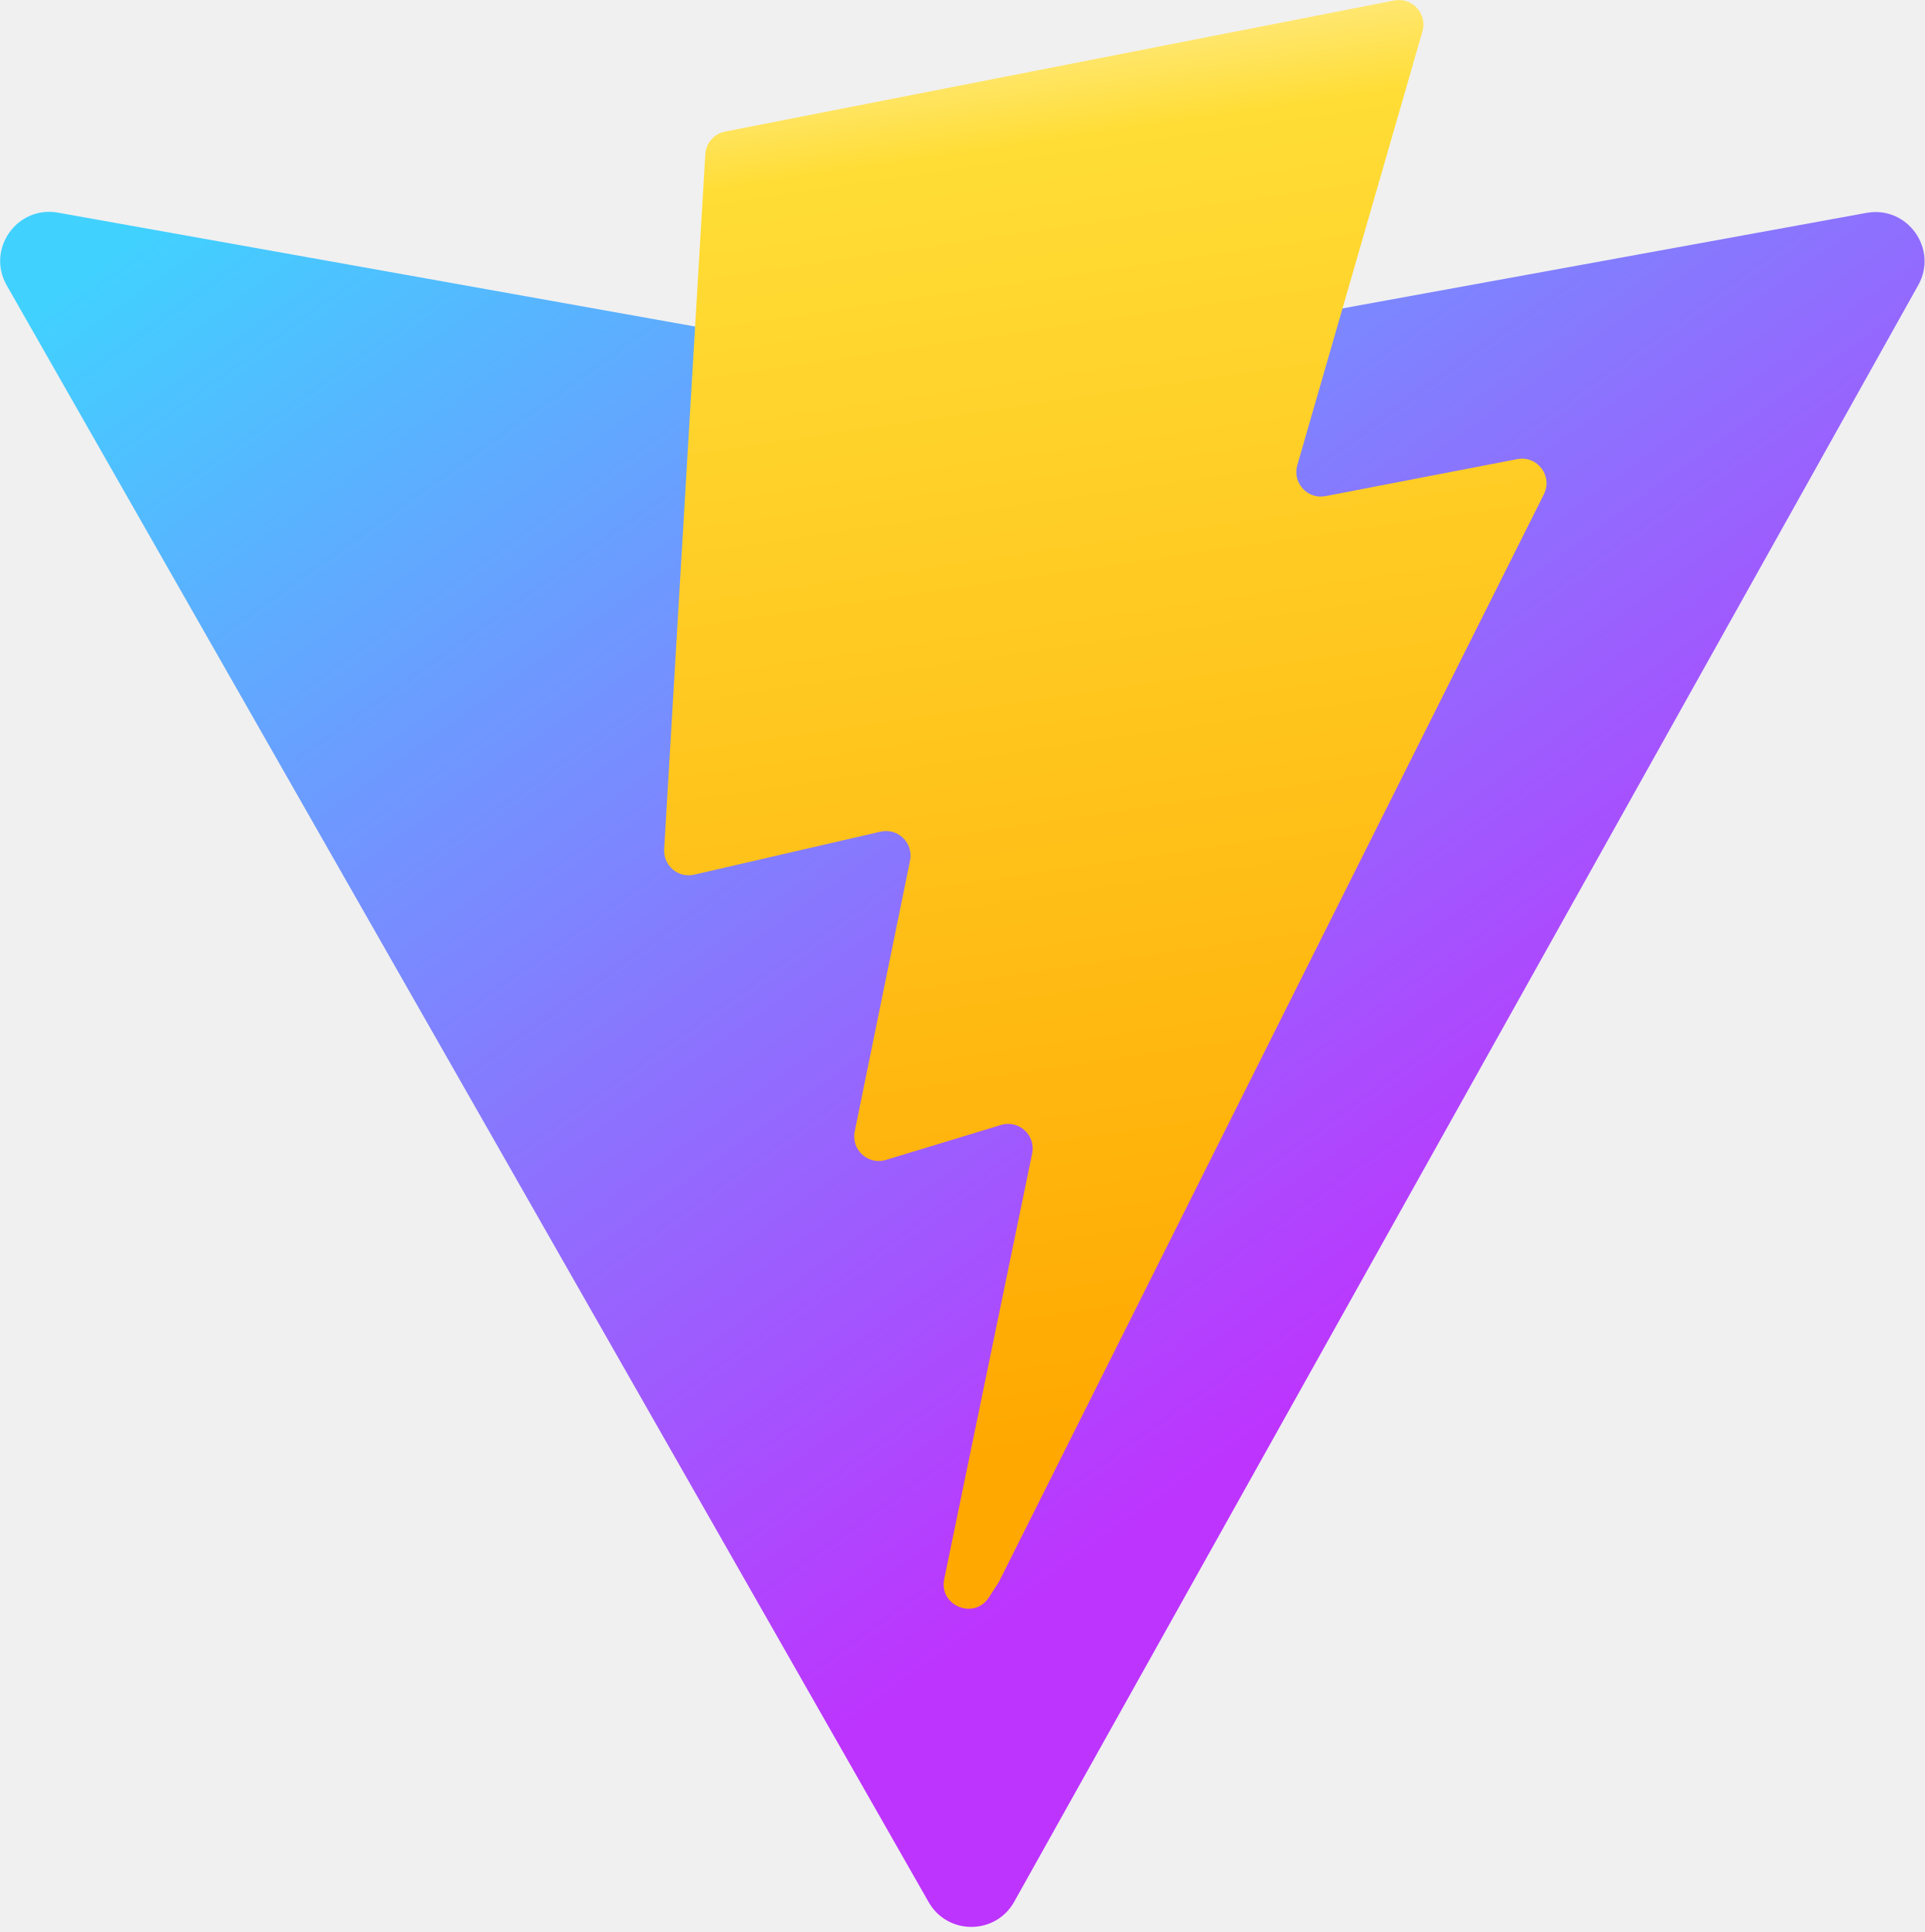
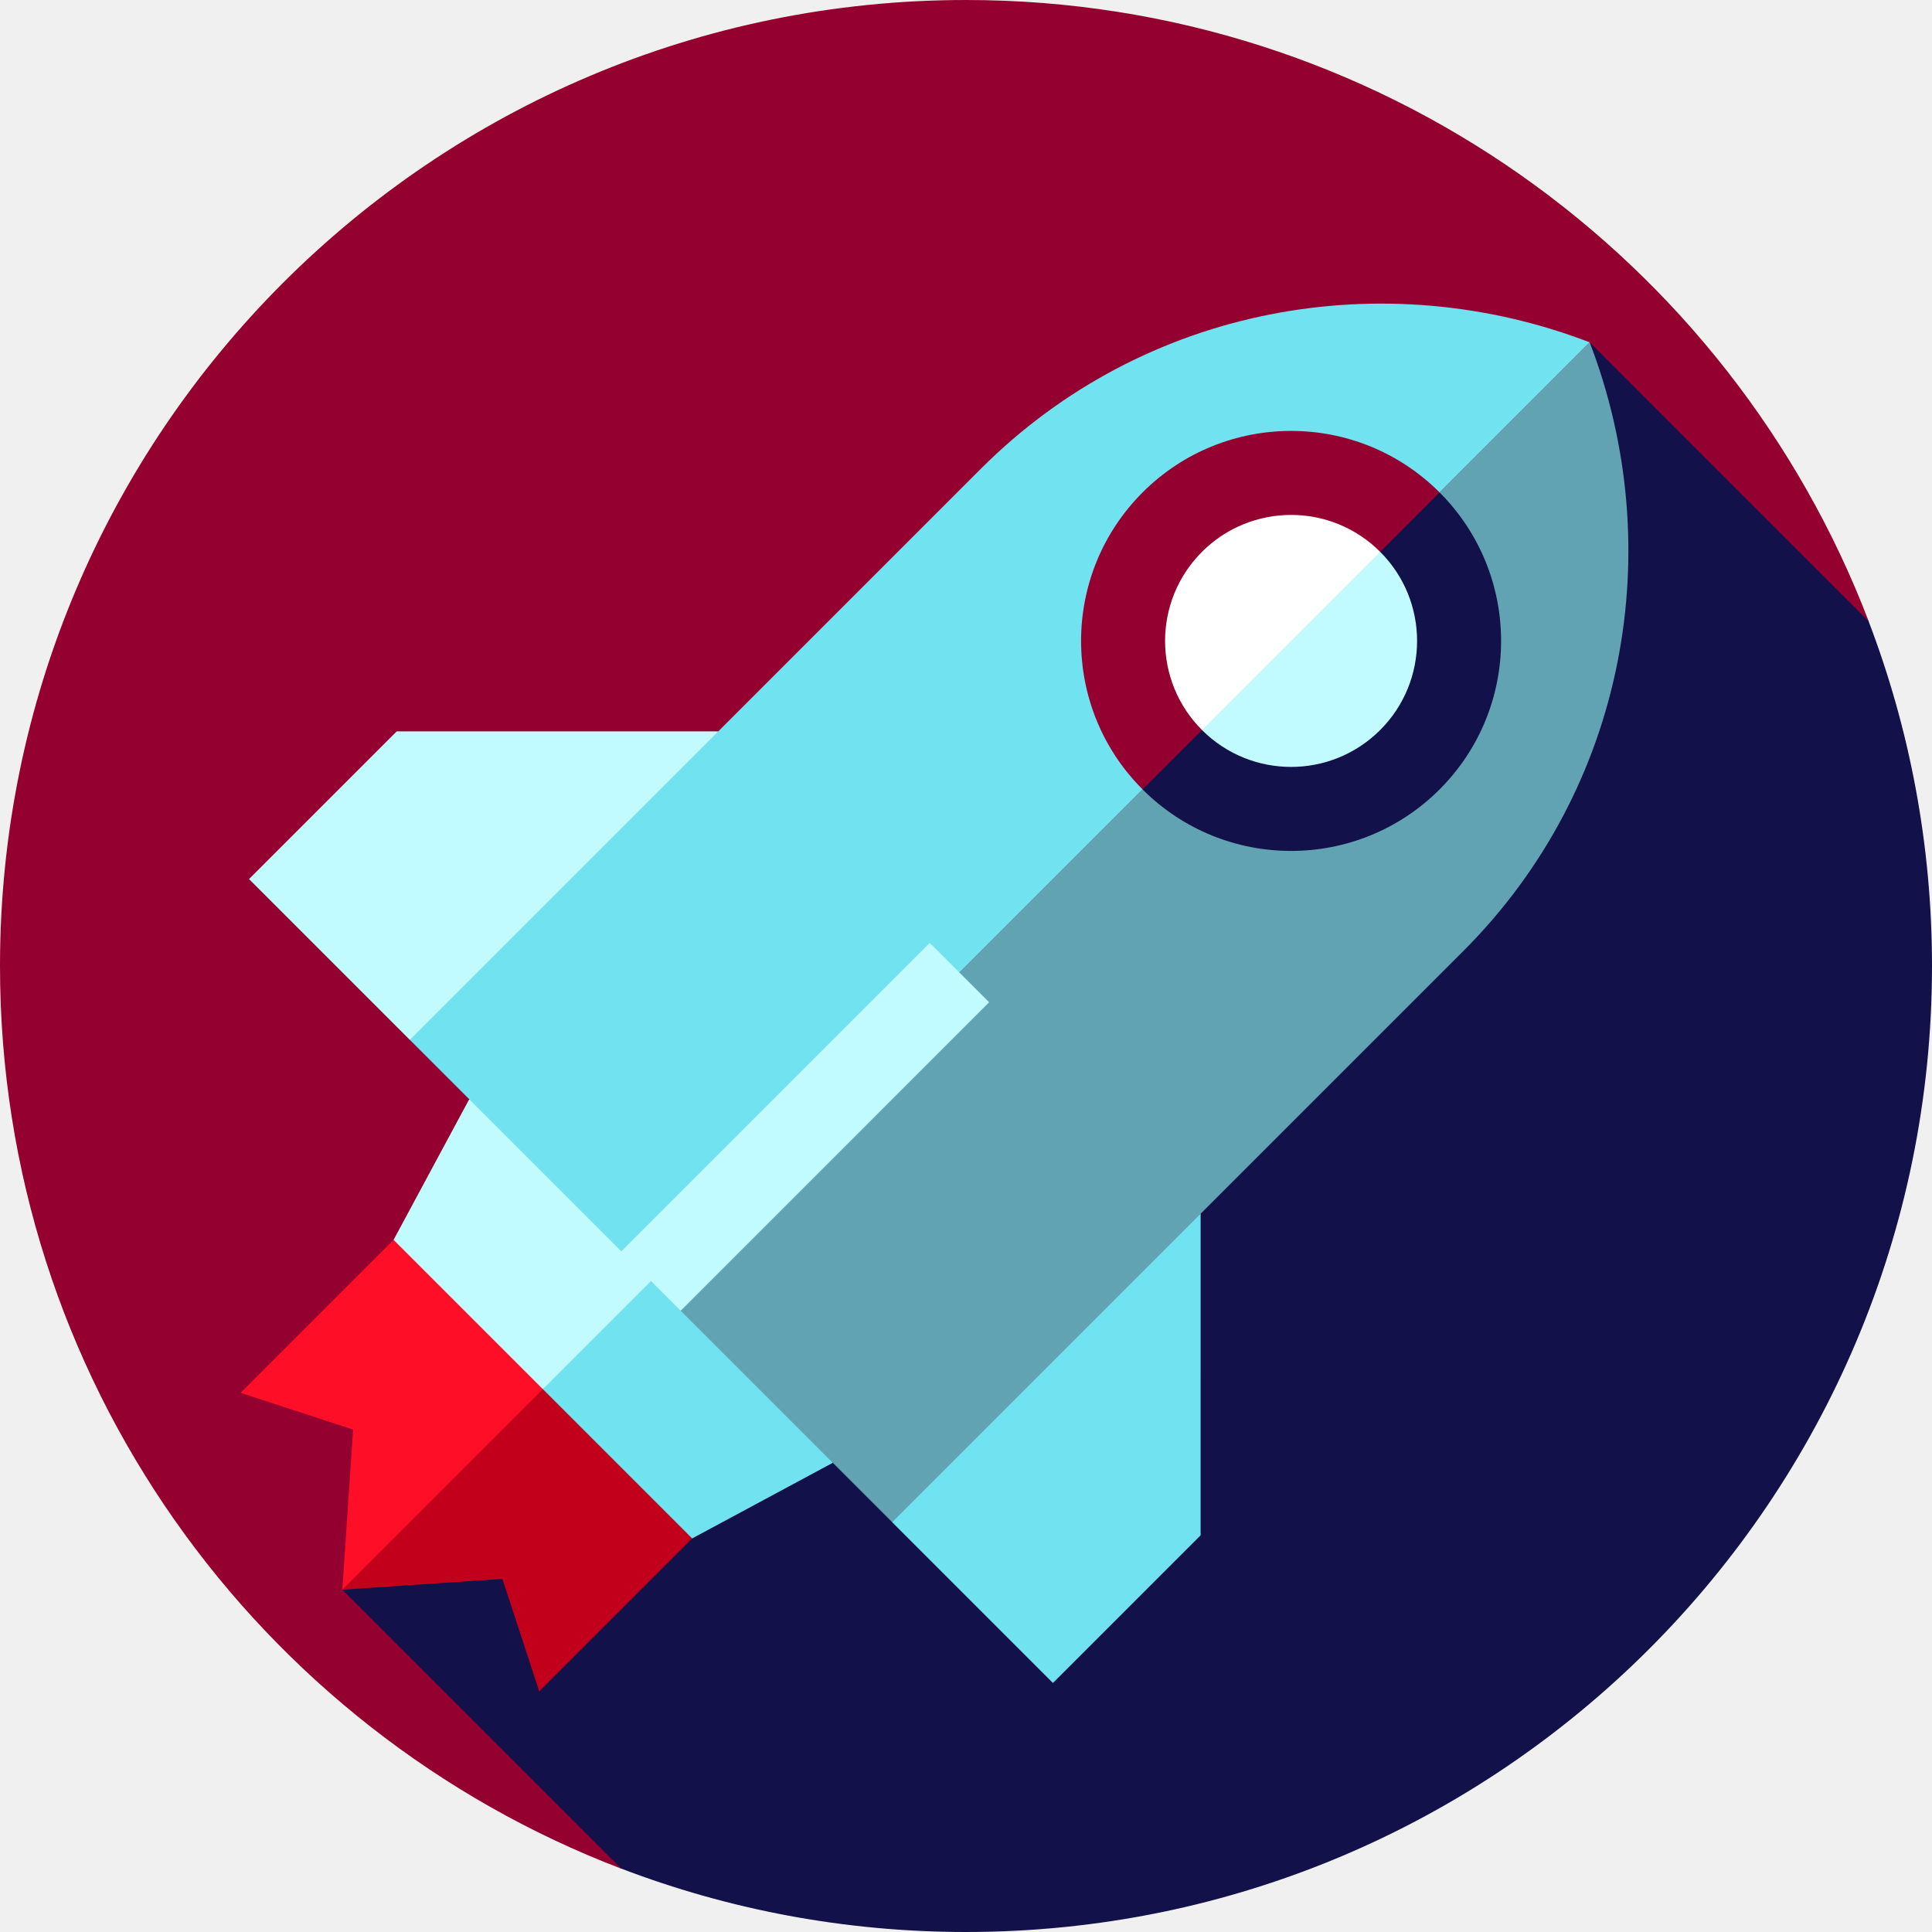
- <svg xmlns="http://www.w3.org/2000/svg" aria-hidden="true" role="img" class="iconify iconify--logos" width="31.88" height="32" preserveAspectRatio="xMidYMid meet" viewBox="0 0 256 257">
-   <defs>
-     <linearGradient id="IconifyId1813088fe1fbc01fb466" x1="-.828%" x2="57.636%" y1="7.652%" y2="78.411%">
-       <stop offset="0%" stop-color="#41D1FF" />
-       <stop offset="100%" stop-color="#BD34FE" />
-     </linearGradient>
-     <linearGradient id="IconifyId1813088fe1fbc01fb467" x1="43.376%" x2="50.316%" y1="2.242%" y2="89.03%">
-       <stop offset="0%" stop-color="#FFEA83" />
-       <stop offset="8.333%" stop-color="#FFDD35" />
-       <stop offset="100%" stop-color="#FFA800" />
-     </linearGradient>
-   </defs>
-   <path fill="url(#IconifyId1813088fe1fbc01fb466)" d="M255.153 37.938L134.897 252.976c-2.483 4.44-8.862 4.466-11.382.048L.875 37.958c-2.746-4.814 1.371-10.646 6.827-9.67l120.385 21.517a6.537 6.537 0 0 0 2.322-.004l117.867-21.483c5.438-.991 9.574 4.796 6.877 9.62Z" />
-   <path fill="url(#IconifyId1813088fe1fbc01fb467)" d="M185.432.063L96.44 17.501a3.268 3.268 0 0 0-2.634 3.014l-5.474 92.456a3.268 3.268 0 0 0 3.997 3.378l24.777-5.718c2.318-.535 4.413 1.507 3.936 3.838l-7.361 36.047c-.495 2.426 1.782 4.5 4.151 3.78l15.304-4.649c2.372-.72 4.652 1.36 4.15 3.788l-11.698 56.621c-.732 3.542 3.979 5.473 5.943 2.437l1.313-2.028l72.516-144.72c1.215-2.423-.88-5.186-3.54-4.672l-25.505 4.922c-2.396.462-4.435-1.77-3.759-4.114l16.646-57.705c.677-2.35-1.37-4.583-3.769-4.113Z" />
+ <svg xmlns="http://www.w3.org/2000/svg" version="1.1" id="Layer_1" viewBox="0 0 460 460" xml:space="preserve">
+   <g>
+     <path style="fill:#940030;" d="M230,0C102.974,0,0,102.975,0,230c0,98.103,61.42,181.86,147.904,214.916L444.92,147.915   C411.867,61.425,328.107,0,230,0z" />
+     <path style="fill:#121149;" d="M460,230c0-28.921-5.353-56.588-15.097-82.083l-66.408-66.409L81.506,378.496l66.403,66.403   C173.407,454.646,201.076,460,230,460C357.026,460,460,357.025,460,230z" />
+     <polygon style="fill:#C2FBFF;" points="94.456,174.141 59.293,209.304 97.574,247.585 146.417,227.027 171.021,174.138  " />
+     <polygon style="fill:#71E2F0;" points="285.861,365.546 250.699,400.709 212.418,362.428 232.976,313.586 285.864,288.981  " />
+     <polygon style="fill:#C2001B;" points="129.255,316.605 81.506,378.496 119.618,375.931 128.38,402.716 164.799,366.296  " />
+     <polygon style="fill:#FF0F27;" points="136.326,323.677 93.707,295.203 57.287,331.622 84.071,340.385 81.506,378.496  " />
+     <polygon style="fill:#71E2F0;" points="198.281,348.286 164.799,366.296 129.253,330.749 169.141,276.719  " />
+     <polygon style="fill:#C2FBFF;" points="176.212,283.79 129.253,330.749 93.707,295.203 111.717,261.722  " />
+     <path style="fill:#61A2B3;" d="M348.421,226.43L212.423,362.428l-50.353-50.353v-14.142L378.494,81.508   C397.303,130.412,387.354,187.497,348.421,226.43z" />
+     <path style="fill:#71E2F0;" d="M378.494,81.508L162.07,297.932h-14.142l-50.353-50.353l135.998-135.998   C272.506,72.648,329.591,62.699,378.494,81.508z" />
+     <rect x="181.72" y="216.347" transform="matrix(-0.7071 -0.7071 0.7071 -0.7071 137.5845 593.5479)" style="fill:#C2FBFF;" width="20" height="103.864" />
+     <path style="fill:#121149;" d="M342.756,117.246c19.528,19.528,19.528,51.183,0,70.711c-19.524,19.524-51.183,19.528-70.711,0   l27.499-43.212L342.756,117.246z" />
+     <path style="fill:#940030;" d="M342.756,117.246l-70.711,70.711c-19.528-19.528-19.524-51.187,0-70.711   C291.574,97.718,323.228,97.718,342.756,117.246z" />
+     <path style="fill:#C2FBFF;" d="M328.614,131.388c11.717,11.717,11.717,30.71,0,42.426c-11.714,11.714-30.71,11.717-42.426,0   l16.499-25.927L328.614,131.388z" />
+     <path style="fill:#FFFFFF;" d="M328.614,131.388l-42.426,42.426c-11.717-11.717-11.714-30.712,0-42.426   C297.905,119.672,316.897,119.672,328.614,131.388z" />
+   </g>
</svg>
